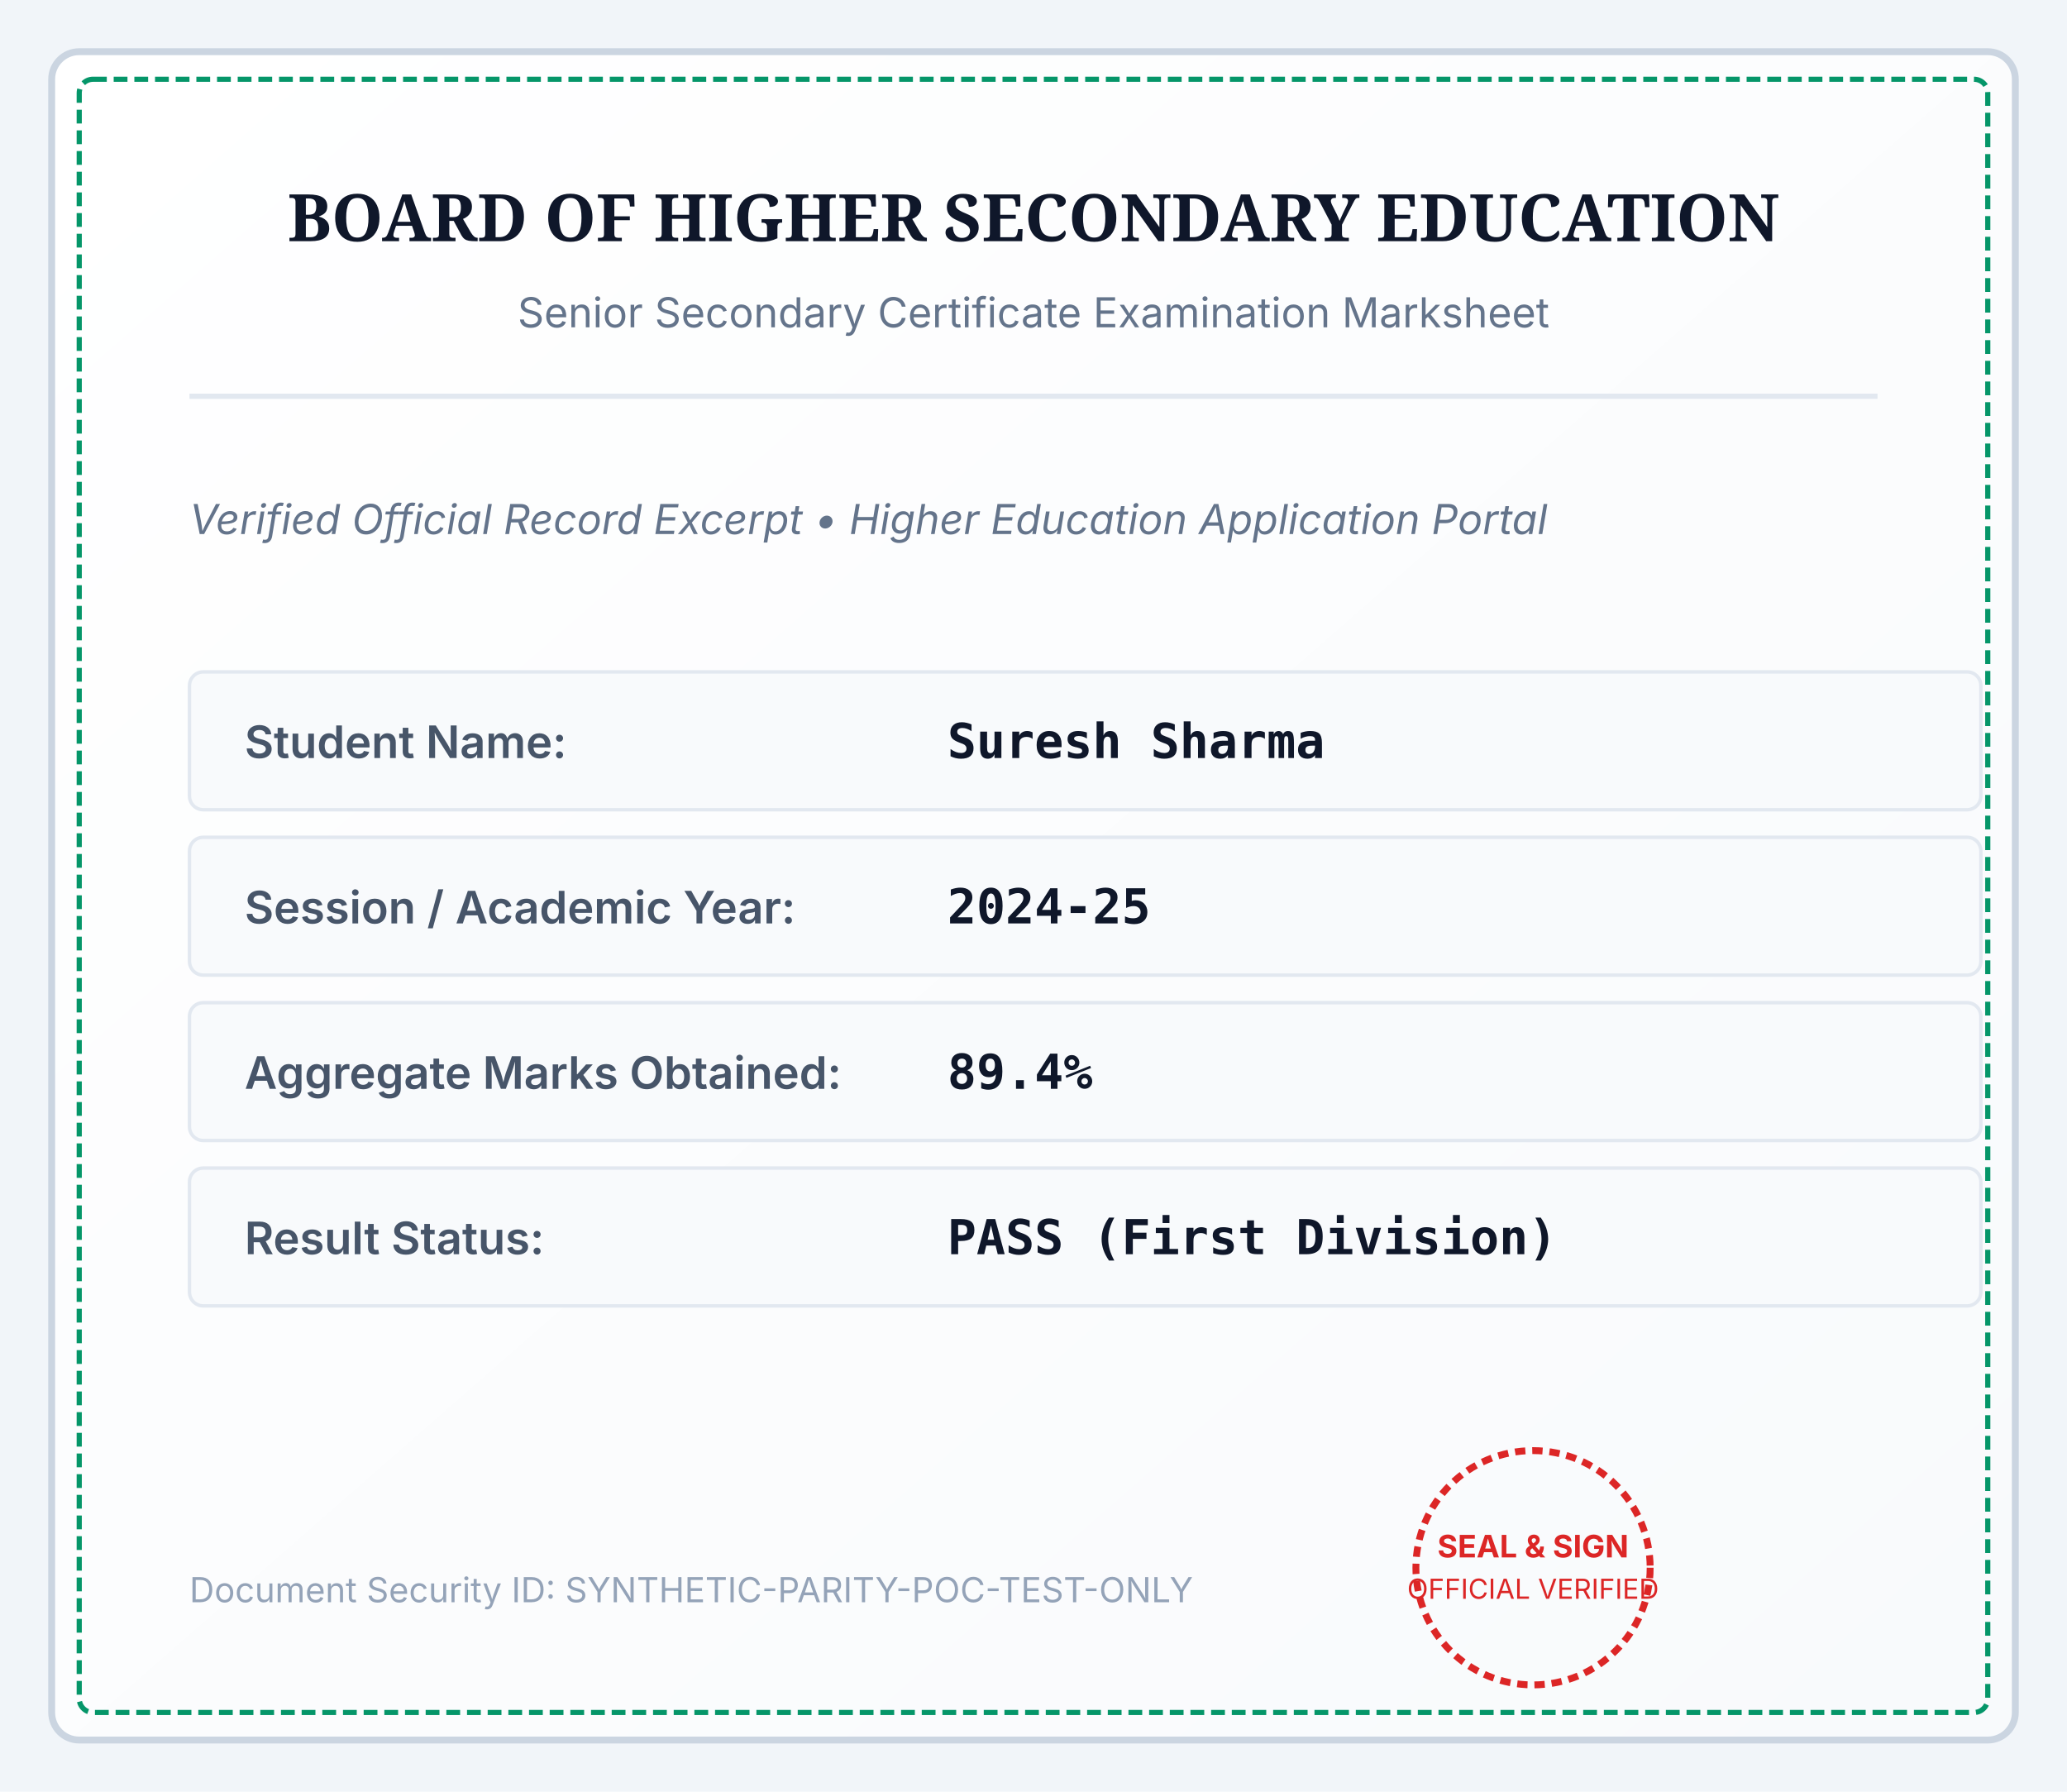
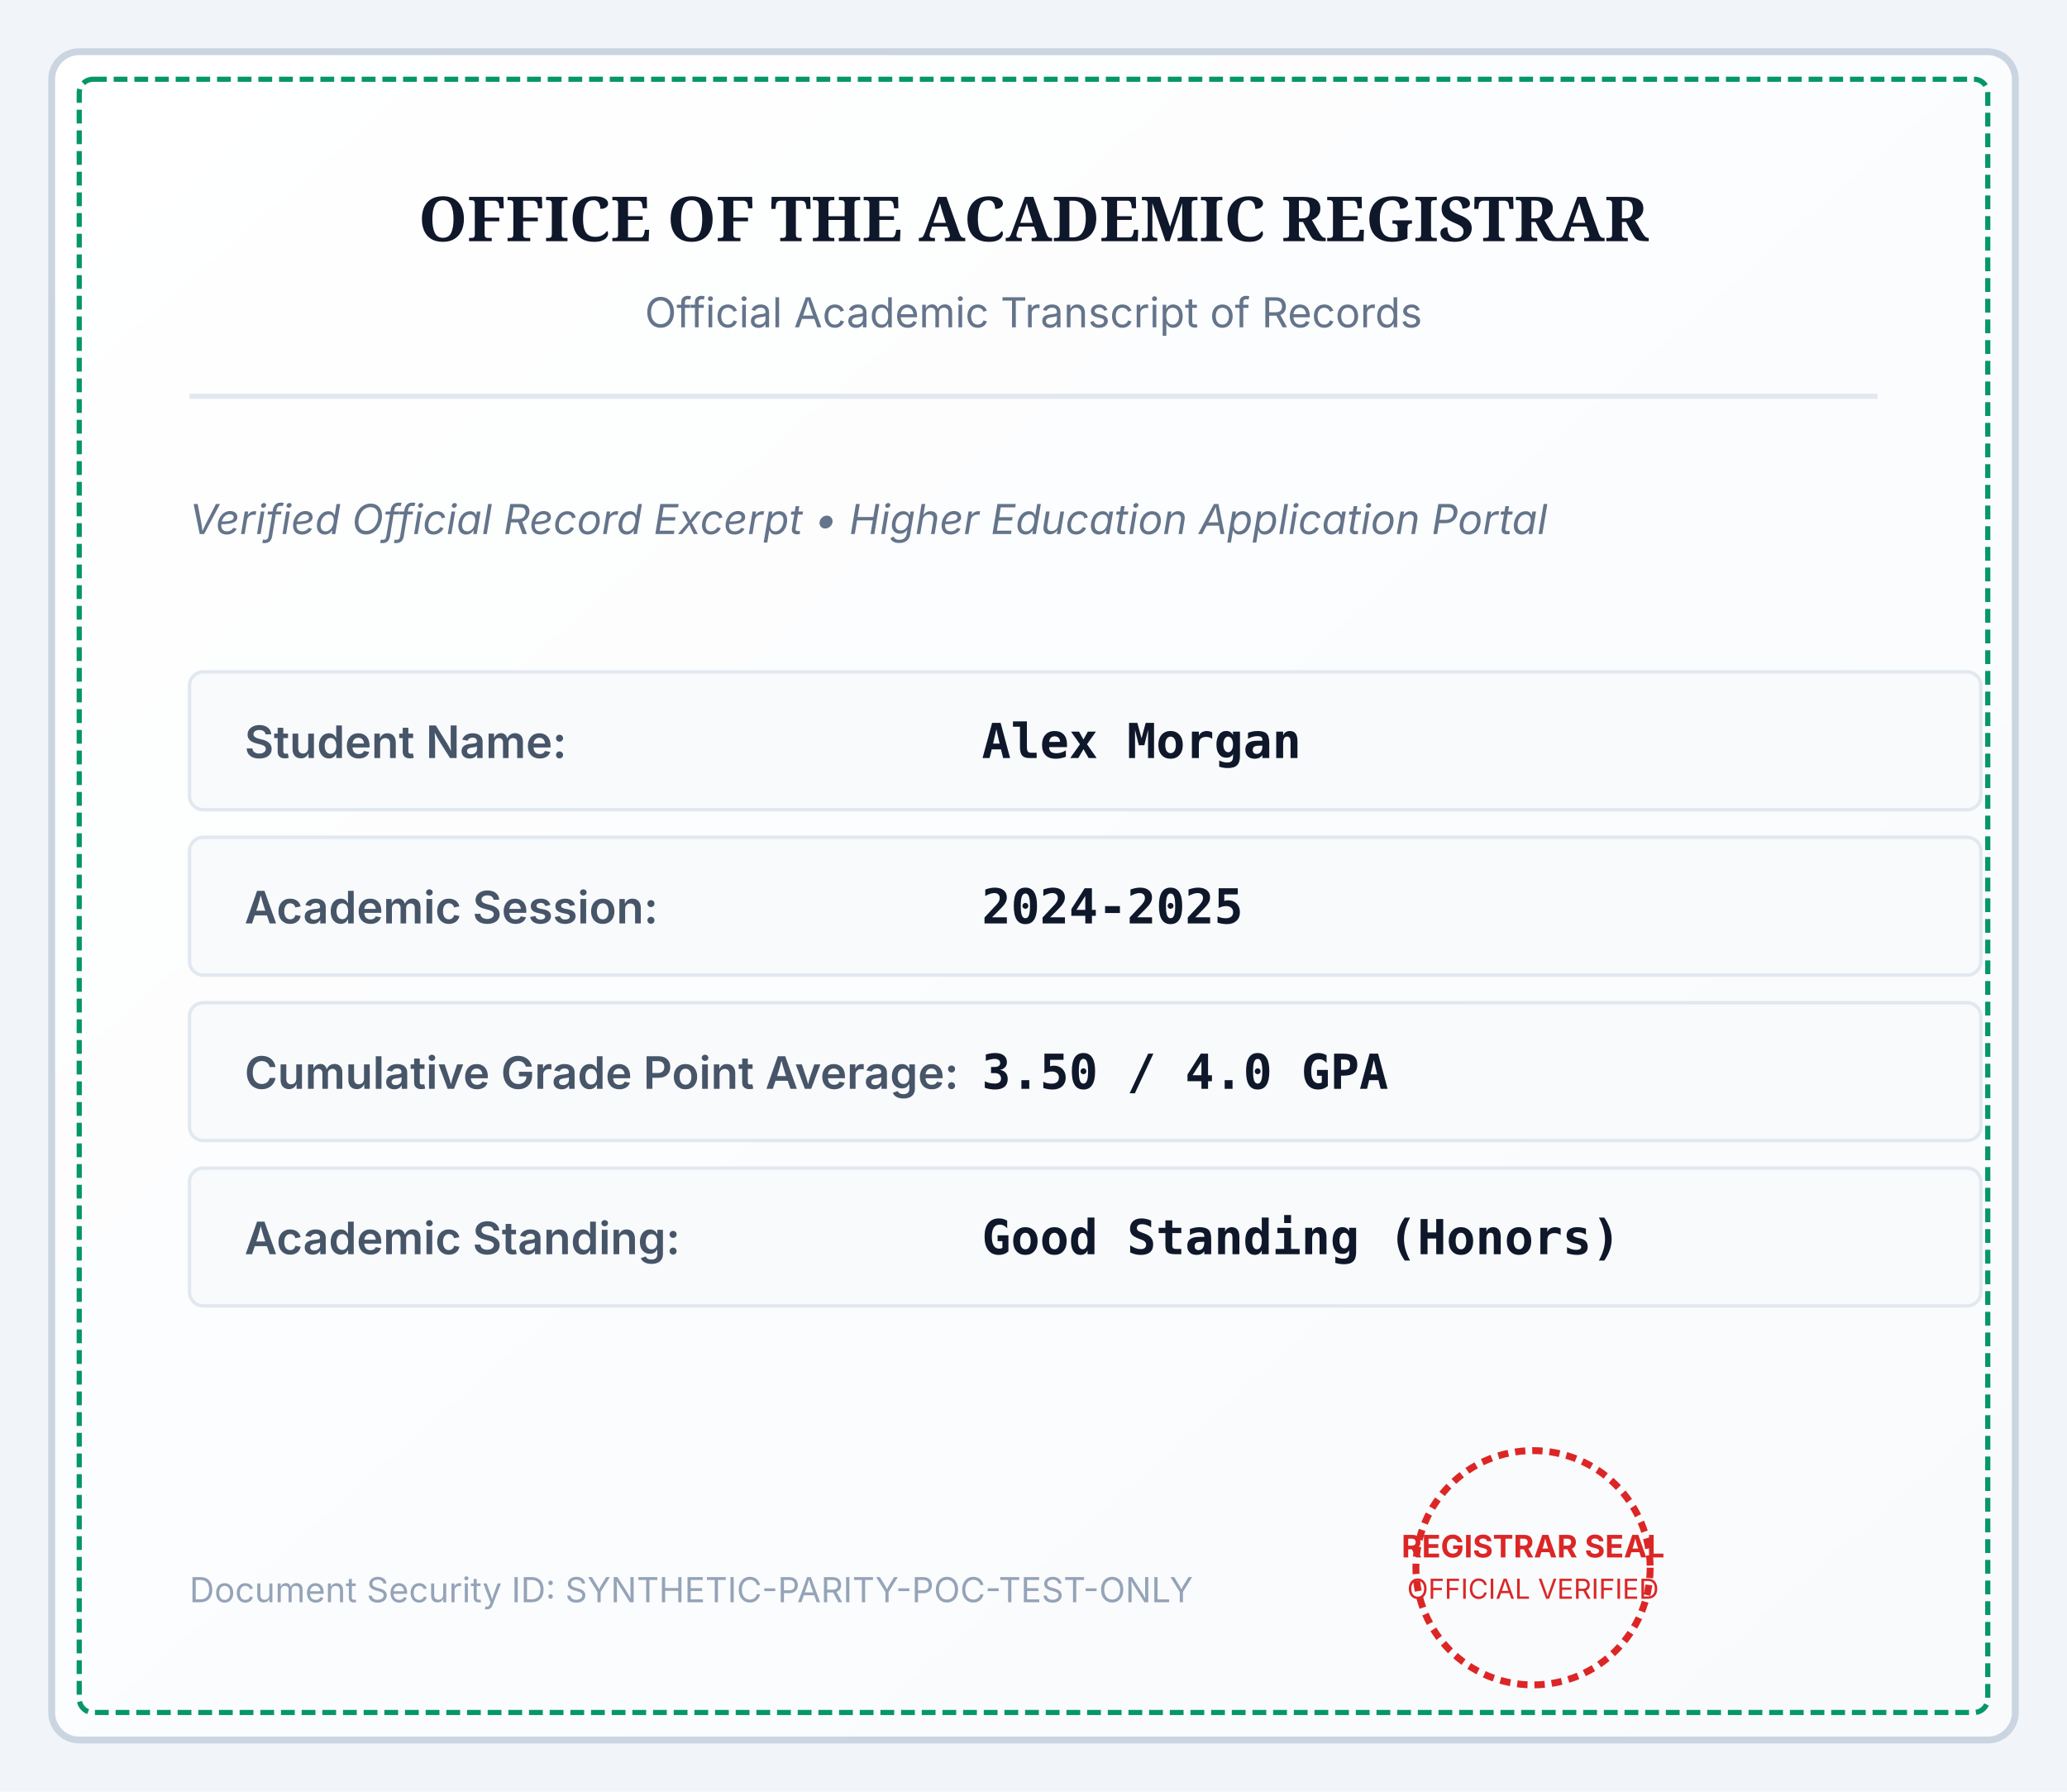
<svg xmlns="http://www.w3.org/2000/svg" viewBox="0 0 600 520" width="600" height="520">
  <defs>
    <linearGradient id="paperGrad" x1="0%" y1="0%" x2="100%" y2="100%">
      <stop offset="0%" stop-color="#ffffff" />
      <stop offset="100%" stop-color="#f8fafc" />
    </linearGradient>
  </defs>
  <rect width="600" height="520" fill="#f1f5f9" />
  <g transform="translate(15, 15)">
    <rect width="570" height="490" rx="8" fill="url(#paperGrad)" stroke="#cbd5e1" stroke-width="2" />
    <rect x="8" y="8" width="554" height="474" rx="4" fill="none" stroke="#059669" stroke-width="1.5" stroke-dasharray="4 2" />
-     <text x="285" y="55" font-family="Georgia, serif" font-size="19" font-weight="bold" text-anchor="middle" fill="#0f172a">BOARD OF HIGHER SECONDARY EDUCATION</text>
-     <text x="285" y="80" font-family="Inter, sans-serif" font-size="12" text-anchor="middle" fill="#64748b">Senior Secondary Certificate Examination Marksheet</text>
+     <text x="285" y="55" font-family="Georgia, serif" font-size="18" font-weight="bold" text-anchor="middle" fill="#0f172a">OFFICE OF THE ACADEMIC REGISTRAR</text>
+     <text x="285" y="80" font-family="Inter, sans-serif" font-size="12" text-anchor="middle" fill="#64748b">Official Academic Transcript of Records</text>
    <line x1="40" y1="100" x2="530" y2="100" stroke="#e2e8f0" stroke-width="1.5" />
    <text x="40" y="140" font-family="Inter, sans-serif" font-size="12" font-style="italic" fill="#64748b">Verified Official Record Excerpt • Higher Education Application Portal</text>
    <g transform="translate(40, 180)">
      <rect width="520" height="40" rx="4" fill="#f8fafc" stroke="#e2e8f0" stroke-width="1" />
      <text x="16" y="25" font-family="Inter, sans-serif" font-size="13" font-weight="600" fill="#475569">Student Name:</text>
-       <text x="220" y="25" font-family="JetBrains Mono, monospace" font-size="14" font-weight="700" fill="#0f172a">Suresh Sharma</text>
+       <text x="230" y="25" font-family="JetBrains Mono, monospace" font-size="14" font-weight="700" fill="#0f172a">Alex Morgan</text>
    </g>
    <g transform="translate(40, 228)">
      <rect width="520" height="40" rx="4" fill="#f8fafc" stroke="#e2e8f0" stroke-width="1" />
-       <text x="16" y="25" font-family="Inter, sans-serif" font-size="13" font-weight="600" fill="#475569">Session / Academic Year:</text>
-       <text x="220" y="25" font-family="JetBrains Mono, monospace" font-size="14" font-weight="700" fill="#0f172a">2024-25</text>
+       <text x="16" y="25" font-family="Inter, sans-serif" font-size="13" font-weight="600" fill="#475569">Academic Session:</text>
+       <text x="230" y="25" font-family="JetBrains Mono, monospace" font-size="14" font-weight="700" fill="#0f172a">2024-2025</text>
    </g>
    <g transform="translate(40, 276)">
      <rect width="520" height="40" rx="4" fill="#f8fafc" stroke="#e2e8f0" stroke-width="1" />
-       <text x="16" y="25" font-family="Inter, sans-serif" font-size="13" font-weight="600" fill="#475569">Aggregate Marks Obtained:</text>
-       <text x="220" y="25" font-family="JetBrains Mono, monospace" font-size="14" font-weight="700" fill="#0f172a">89.4%</text>
+       <text x="16" y="25" font-family="Inter, sans-serif" font-size="13" font-weight="600" fill="#475569">Cumulative Grade Point Average:</text>
+       <text x="230" y="25" font-family="JetBrains Mono, monospace" font-size="14" font-weight="700" fill="#0f172a">3.50 / 4.0 GPA</text>
    </g>
    <g transform="translate(40, 324)">
      <rect width="520" height="40" rx="4" fill="#f8fafc" stroke="#e2e8f0" stroke-width="1" />
-       <text x="16" y="25" font-family="Inter, sans-serif" font-size="13" font-weight="600" fill="#475569">Result Status:</text>
-       <text x="220" y="25" font-family="JetBrains Mono, monospace" font-size="14" font-weight="700" fill="#0f172a">PASS (First Division)</text>
+       <text x="16" y="25" font-family="Inter, sans-serif" font-size="13" font-weight="600" fill="#475569">Academic Standing:</text>
+       <text x="230" y="25" font-family="JetBrains Mono, monospace" font-size="14" font-weight="700" fill="#0f172a">Good Standing (Honors)</text>
    </g>
    <g transform="translate(380, 410)">
      <circle cx="50" cy="30" r="34" fill="none" stroke="#dc2626" stroke-width="2" stroke-dasharray="3 2" />
-       <text x="50" y="27" font-family="Inter, sans-serif" font-size="9" font-weight="bold" text-anchor="middle" fill="#dc2626">SEAL &amp; SIGN</text>
+       <text x="50" y="27" font-family="Inter, sans-serif" font-size="9" font-weight="bold" text-anchor="middle" fill="#dc2626">REGISTRAR SEAL</text>
      <text x="50" y="39" font-family="Inter, sans-serif" font-size="8" text-anchor="middle" fill="#dc2626">OFFICIAL VERIFIED</text>
    </g>
    <text x="40" y="450" font-family="Inter, sans-serif" font-size="10" fill="#94a3b8">Document Security ID: SYNTHETIC-PARITY-POC-TEST-ONLY</text>
  </g>
</svg>
